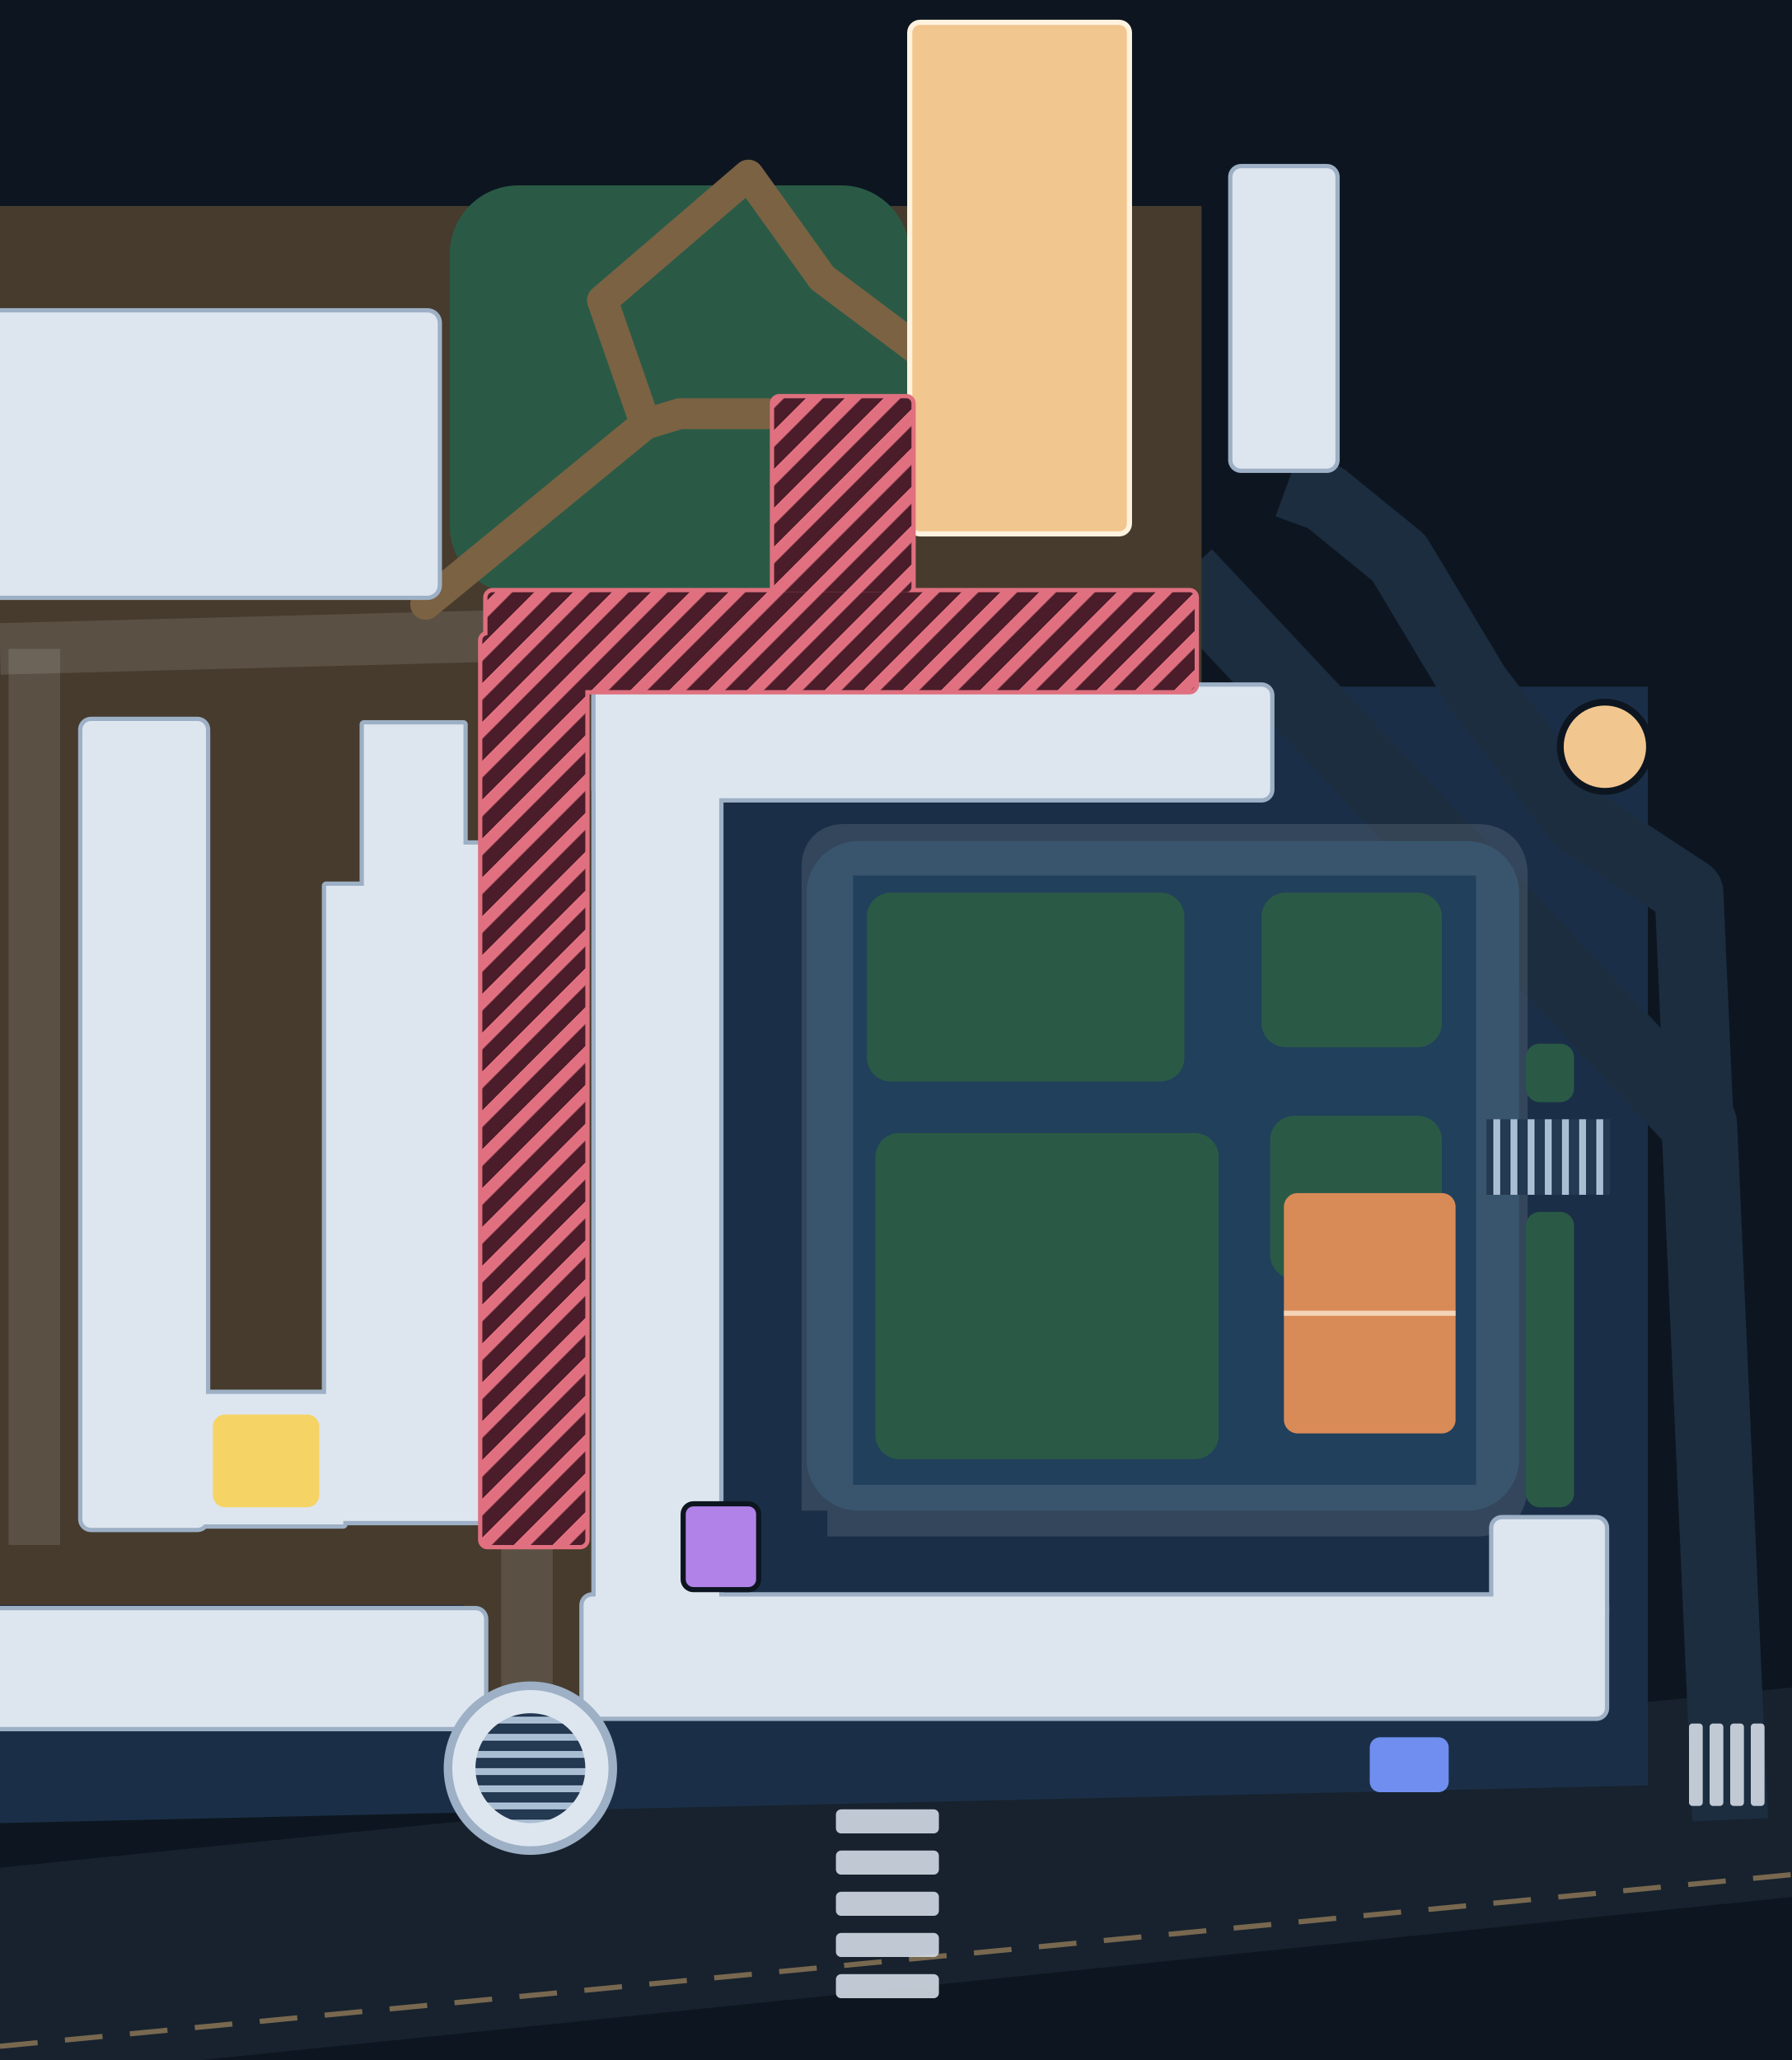
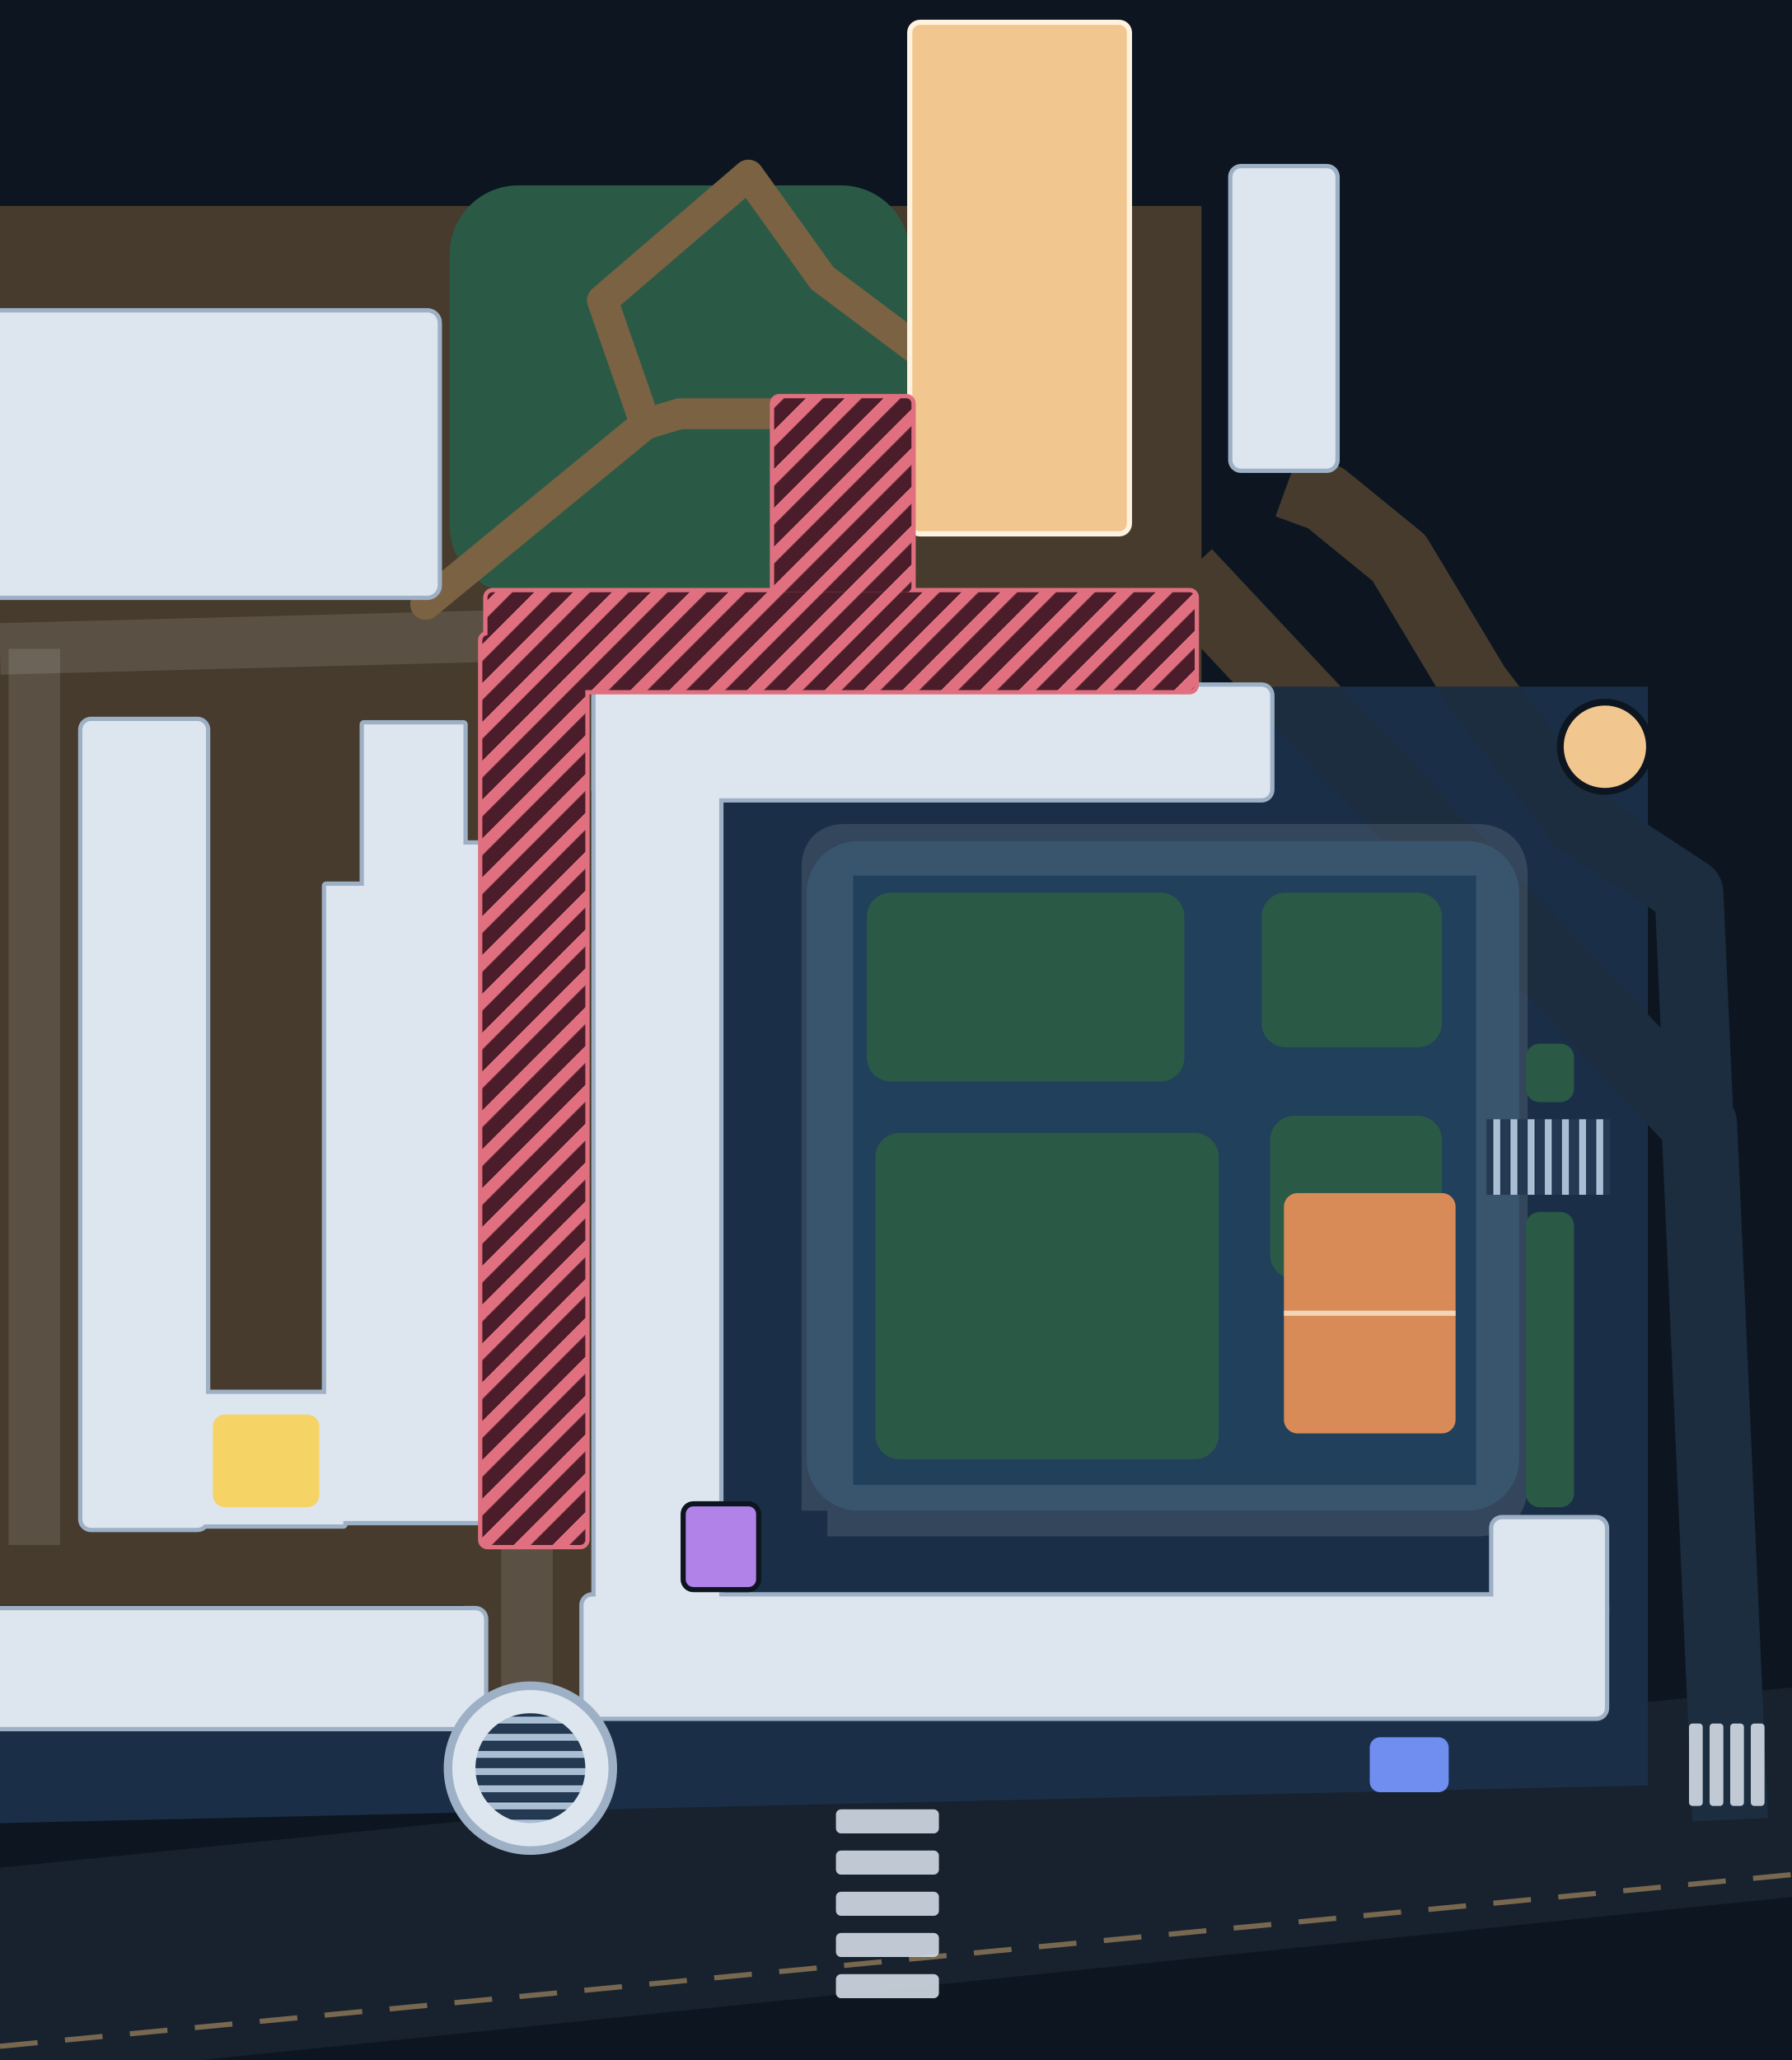
<svg xmlns="http://www.w3.org/2000/svg" viewBox="0 0 1044 1200" width="1044" height="1200">
  <defs>
    <pattern id="hatch" width="16" height="16" patternUnits="userSpaceOnUse" patternTransform="rotate(45)">
      <rect width="16" height="16" fill="#4b1d2a" />
      <rect width="7" height="16" fill="#e0707f" />
    </pattern>
    <pattern id="steps" width="10" height="10" patternUnits="userSpaceOnUse">
      <rect width="10" height="10" fill="#243a52" />
      <rect width="10" height="4" fill="#a9bdd3" />
    </pattern>
    <pattern id="steps-v" width="10" height="10" patternUnits="userSpaceOnUse">
      <rect width="10" height="10" fill="#243a52" />
      <rect width="4" height="10" fill="#a9bdd3" />
    </pattern>
    <g id="bld">
      <rect x="-30" y="182" width="285" height="165" rx="6" />
      <rect x="718" y="98" width="60" height="175" rx="5" />
      <rect x="48" y="420" width="72" height="470" rx="5" />
      <rect x="110" y="812" width="90" height="76" />
      <path d="M212 422H270V492H294V886H190V516H212Z" />
      <rect x="347" y="400" width="393" height="65" rx="5" />
      <rect x="347" y="400" width="72" height="545" rx="5" />
      <rect x="340" y="930" width="595" height="70" rx="5" />
      <rect x="870" y="885" width="65" height="60" rx="5" />
      <rect x="-30" y="938" width="312" height="68" rx="5" />
    </g>
    <g id="red">
      <rect x="284" y="345" width="412" height="57" rx="3" />
      <rect x="281" y="370" width="60" height="530" rx="3" />
      <rect x="451" y="232" width="80" height="113" rx="3" />
    </g>
  </defs>
  <rect width="1044" height="1200" fill="#0d1620" />
  <polygon points="0,1088 1044,983 1044,1105 0,1212" fill="#17222e" />
  <path d="M0 1192L1044 1092" stroke="#c9a26a" stroke-width="3" stroke-dasharray="22 16" fill="none" opacity="0.55" />
  <polygon points="0,935 347,935 347,400 960,400 960,1040 0,1062" fill="#1a2f47" />
  <path d="M690 335L990 655L1008 1060" stroke="#1c2d40" stroke-width="44" stroke-linejoin="round" stroke-linecap="butt" fill="none" />
  <path d="M990 655L984 520L920 478L860 400L815 325L772 290L750 282" stroke="#1c2d40" stroke-width="40" stroke-linejoin="round" stroke-linecap="butt" fill="none" />
+   <clipPath id="above1">
+     <rect x="0" y="0" width="1044" height="400" />
+   </clipPath>
+   <g clip-path="url(#above1)" fill="none" stroke="#463b2d" stroke-width="44" stroke-linejoin="round">
+     <path d="M690 335L990 655L1008 1060" stroke-linecap="butt" />
+     <path d="M990 655L984 520L920 478L860 400L815 325L772 290L750 282" stroke-width="40" />
+   </g>
  <rect x="470" y="490" width="415" height="390" rx="30" fill="#21405c" />
  <polygon points="0,120 700,120 700,400 347,400 347,935 0,935" fill="#463b2d" />
  <rect x="270" y="930" width="82" height="86" fill="#463b2d" />
  <g fill="none" stroke="#ffffff" stroke-opacity="0.11" stroke-width="30" stroke-linejoin="round">
    <path d="M0 378L690 360" />
    <path d="M20 378V900" />
    <path d="M307 400V1070" />
    <path d="M482 880V505Q482 495 492 495H860Q875 495 875 510V865Q875 880 860 880H482" />
  </g>
  <rect x="262" y="108" width="268" height="238" rx="40" fill="#2a5a46" />
  <path d="M248 352L376 247L351 175L436 102L479 162L535 204" fill="none" stroke="#7b6243" stroke-width="18" stroke-linejoin="round" stroke-linecap="round" />
  <path d="M376 247L396 241H462" fill="none" stroke="#7b6243" stroke-width="18" stroke-linejoin="round" stroke-linecap="butt" />
  <g fill="#2a5a46">
    <rect x="505" y="520" width="185" height="110" rx="14" />
    <rect x="735" y="520" width="105" height="90" rx="14" />
    <rect x="510" y="660" width="200" height="190" rx="14" />
    <rect x="740" y="650" width="100" height="95" rx="14" />
    <rect x="889" y="706" width="28" height="172" rx="8" />
    <rect x="889" y="608" width="28" height="34" rx="8" />
  </g>
  <rect x="748" y="695" width="100" height="140" rx="8" fill="#d98b57" />
  <path d="M748 765H848" stroke="#fff3df" stroke-width="3" opacity="0.7" />
  <use href="#bld" fill="#dde6ef" stroke="#9db0c5" stroke-width="5" stroke-linejoin="round" />
  <use href="#bld" fill="#dde6ef" />
  <rect x="530" y="13" width="128" height="298" rx="6" fill="#f2c68f" stroke="#fff3df" stroke-width="3" />
  <use href="#red" fill="none" stroke="#e0707f" stroke-width="5" stroke-linejoin="round" />
  <use href="#red" fill="url(#hatch)" />
  <g>
    <circle cx="309" cy="1030" r="48" fill="#dde6ef" stroke="#9db0c5" stroke-width="5" />
    <circle cx="309" cy="1030" r="32" fill="url(#steps)" />
  </g>
  <rect x="866" y="652" width="72" height="44" fill="url(#steps-v)" />
  <rect x="124" y="824" width="62" height="54" rx="7" fill="#f6d365" />
  <rect x="398" y="876" width="44" height="50" rx="6" fill="#b183e8" stroke="#0d1620" stroke-width="3" />
  <rect x="798" y="1012" width="46" height="32" rx="6" fill="#6f8ef0" />
  <circle cx="935" cy="435" r="26" fill="#f2c68f" stroke="#0d1620" stroke-width="4" />
  <g fill="#d3dbe4" opacity="0.9">
    <rect x="487" y="1054" width="60" height="14" rx="3" />
    <rect x="487" y="1078" width="60" height="14" rx="3" />
    <rect x="487" y="1102" width="60" height="14" rx="3" />
    <rect x="487" y="1126" width="60" height="14" rx="3" />
    <rect x="487" y="1150" width="60" height="14" rx="3" />
    <rect x="984" y="1004" width="8" height="48" rx="2" />
    <rect x="996" y="1004" width="8" height="48" rx="2" />
    <rect x="1008" y="1004" width="8" height="48" rx="2" />
    <rect x="1020" y="1004" width="8" height="48" rx="2" />
  </g>
</svg>
